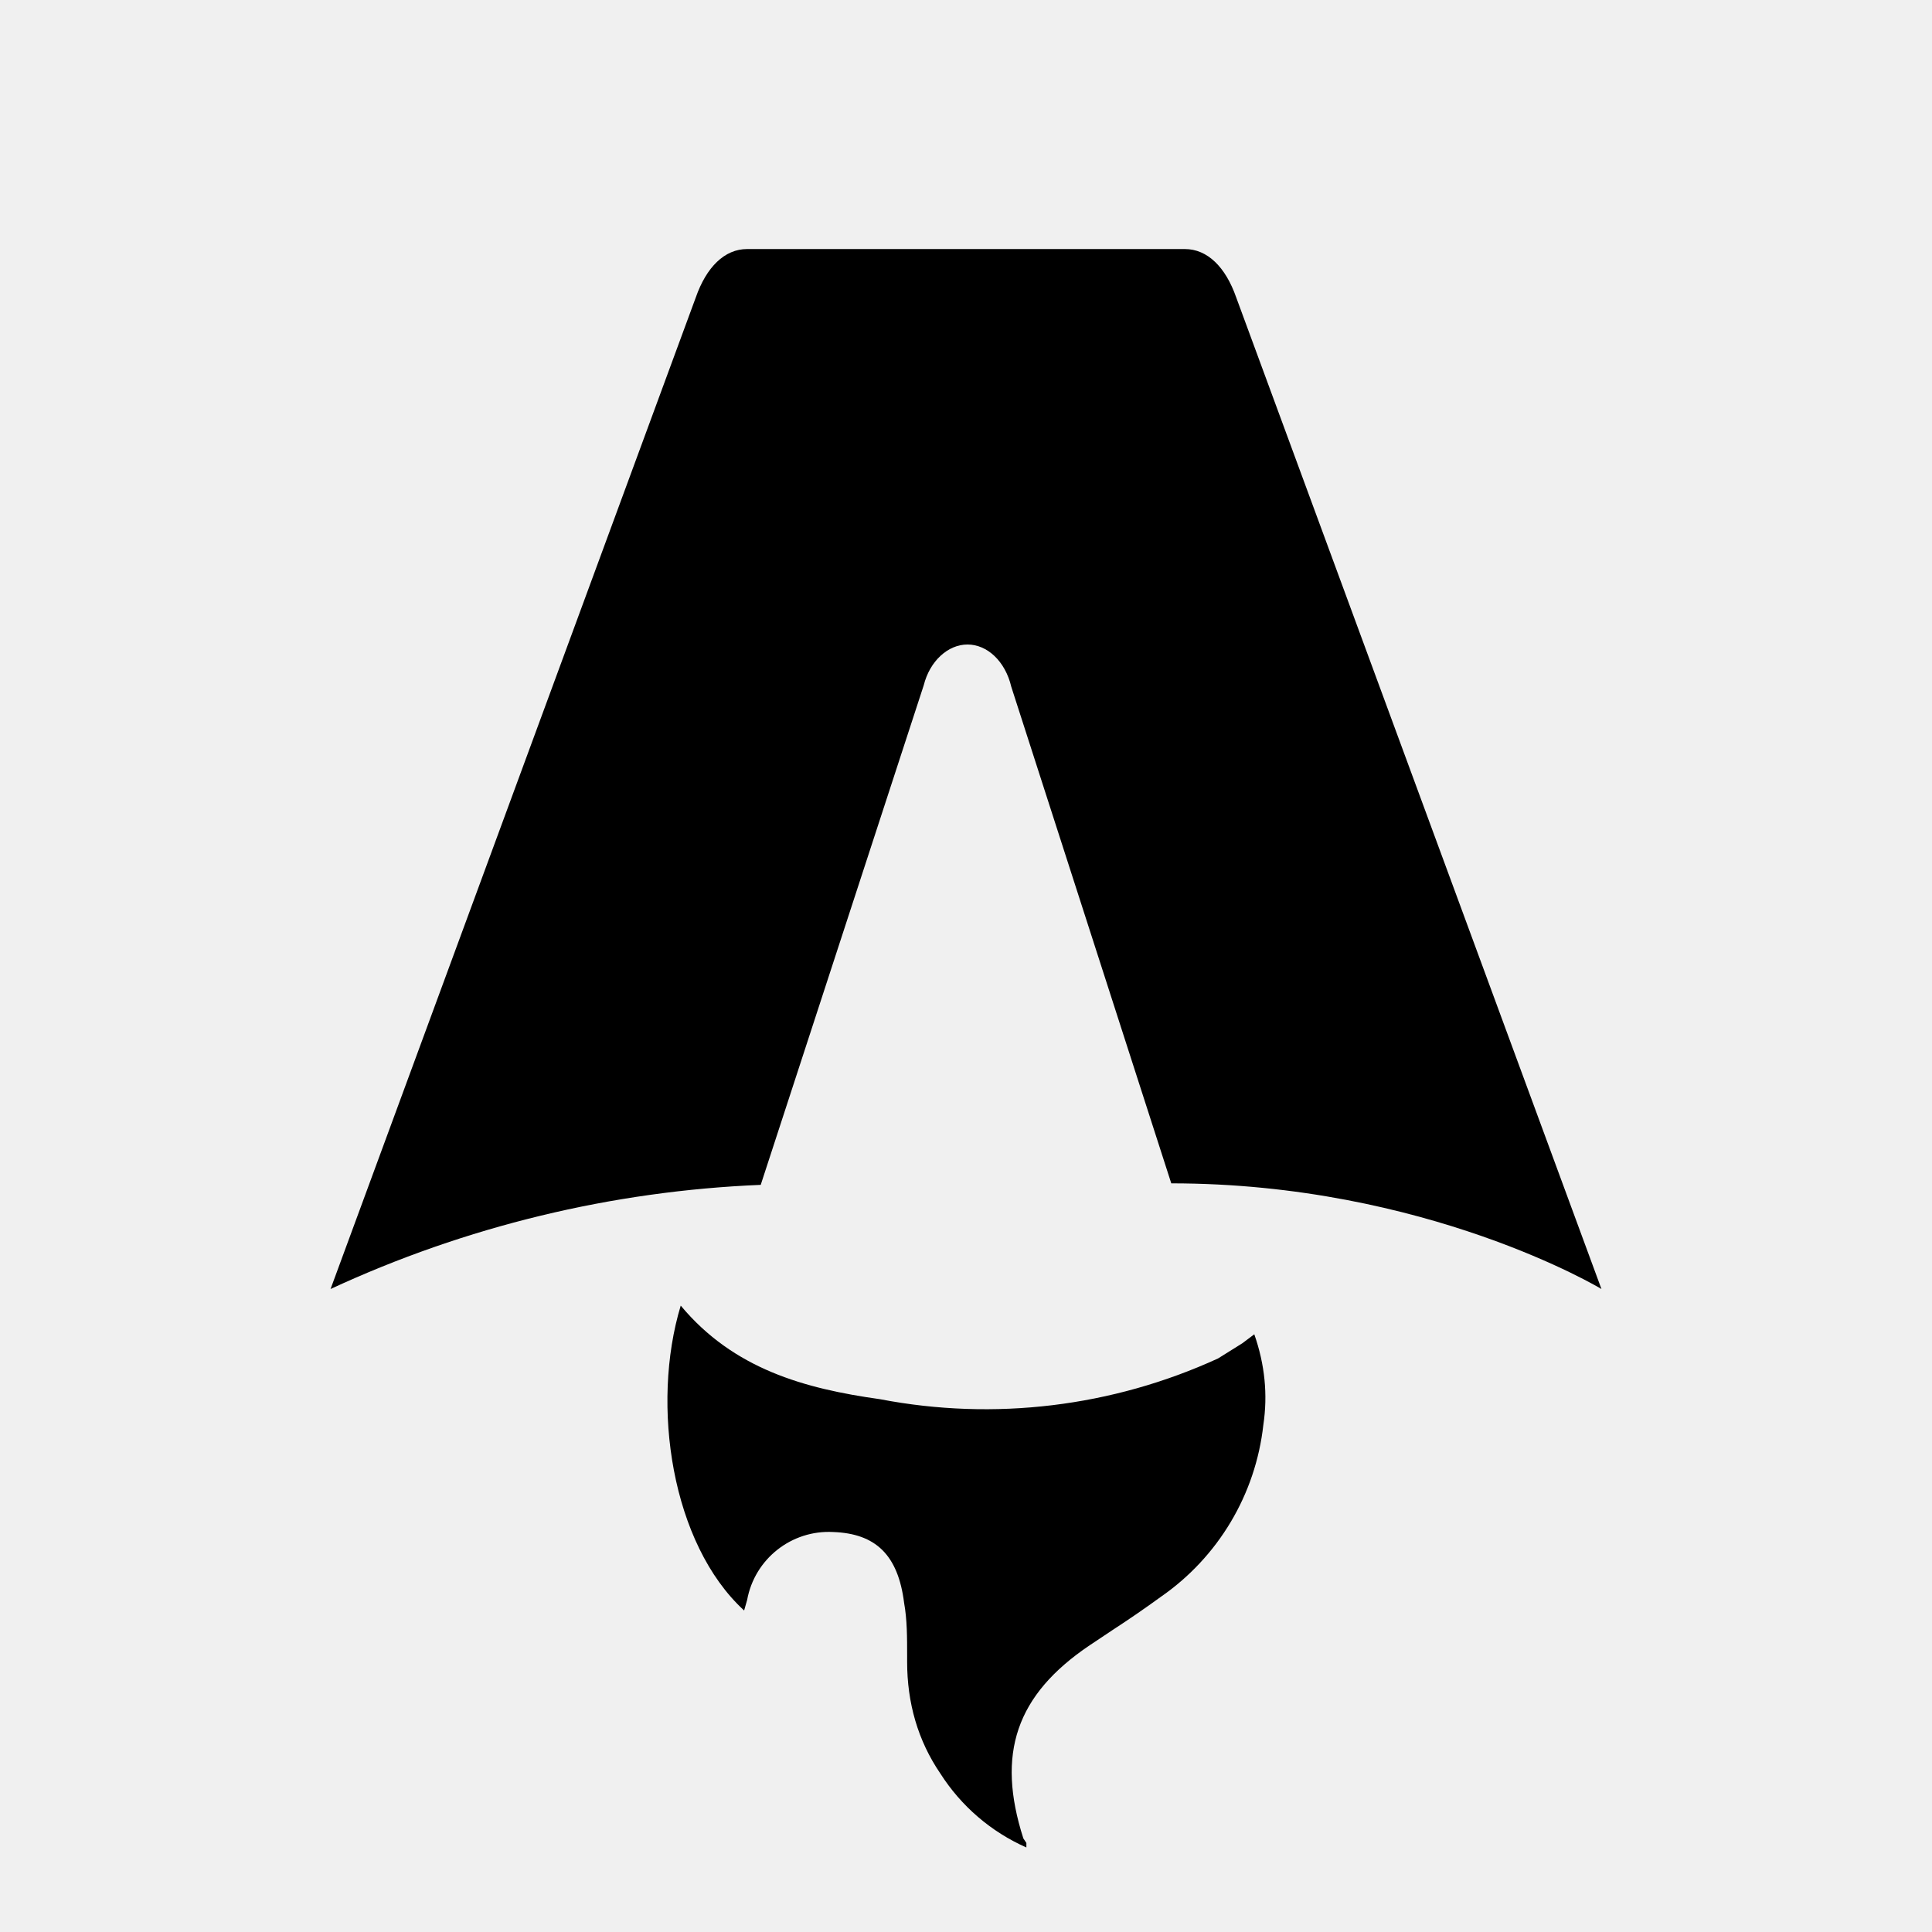
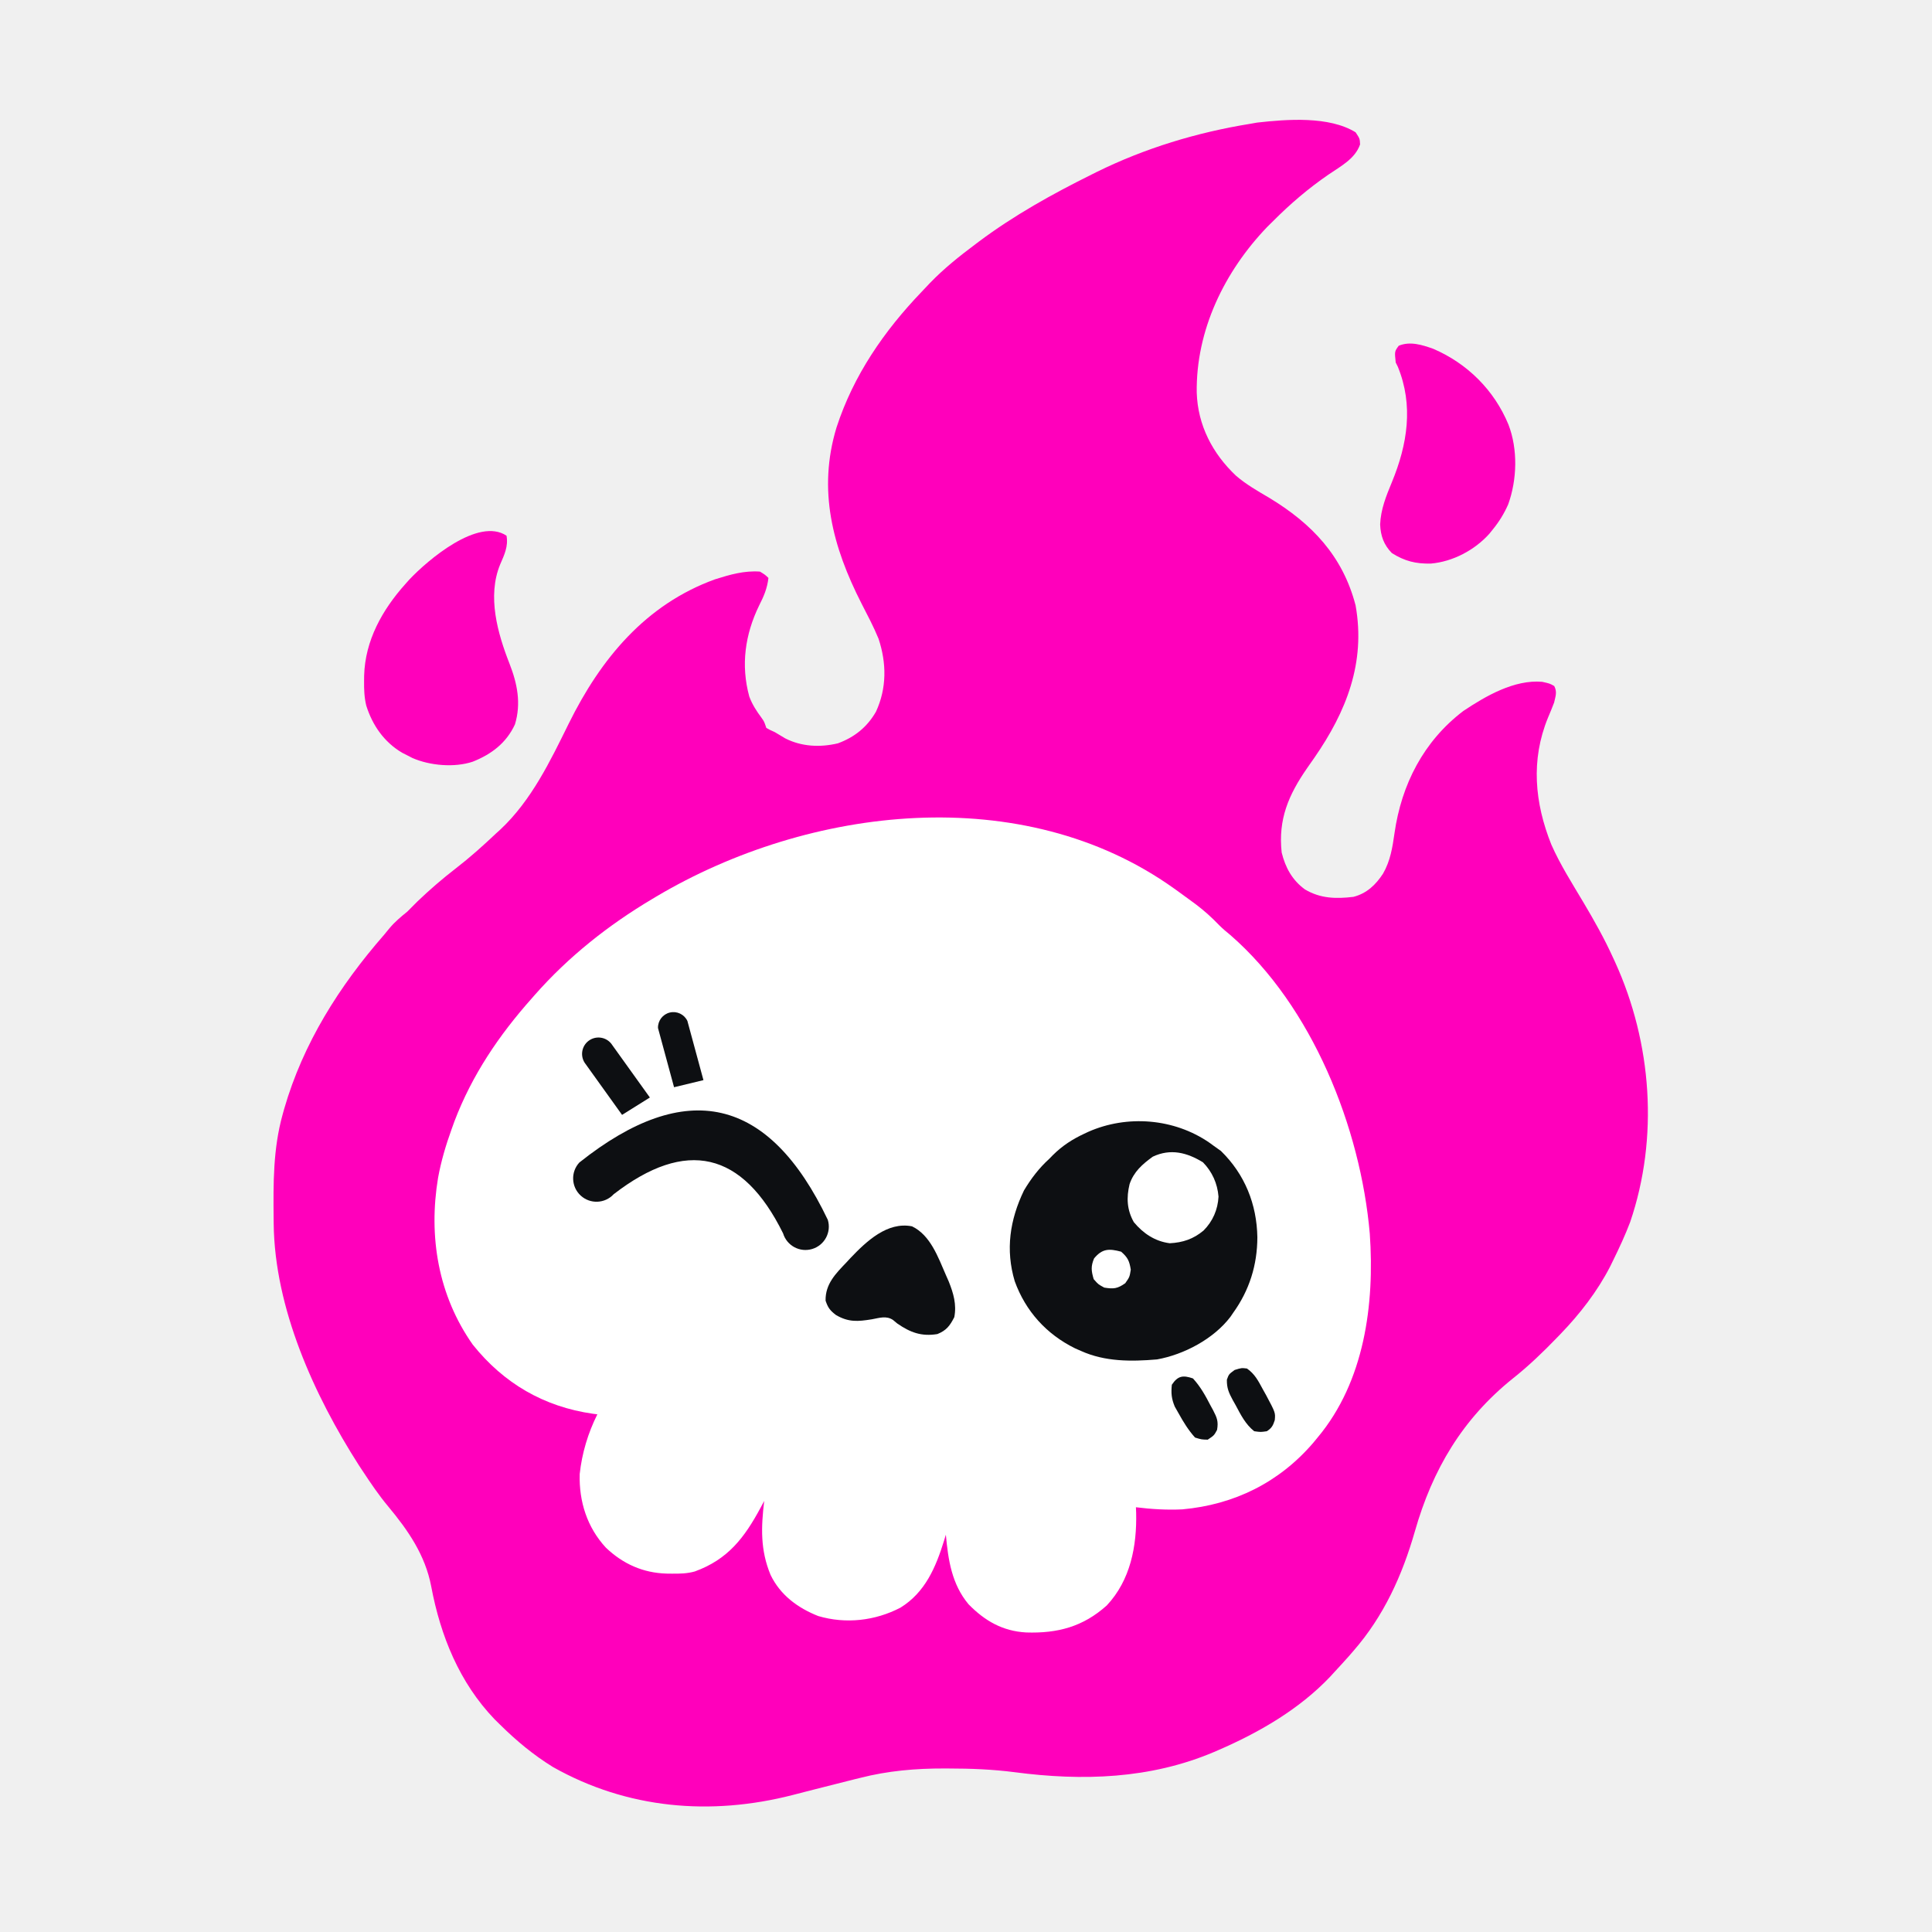
- <svg xmlns="http://www.w3.org/2000/svg" fill="none" viewBox="0 0 128 128">
-   <path d="M50.4 78.5a75.1 75.1 0 0 0-28.5 6.9l24.2-65.7c.7-2 1.9-3.2 3.4-3.2h29c1.5 0 2.7 1.2 3.4 3.2l24.2 65.7s-11.6-7-28.5-7L67 45.5c-.4-1.7-1.6-2.8-2.9-2.8-1.3 0-2.5 1.1-2.9 2.7L50.4 78.5Zm-1.1 28.2Zm-4.2-20.2c-2 6.6-.6 15.8 4.2 20.2a17.5 17.5 0 0 1 .2-.7 5.5 5.5 0 0 1 5.7-4.5c2.8.1 4.3 1.5 4.7 4.7.2 1.1.2 2.3.2 3.5v.4c0 2.7.7 5.2 2.2 7.4a13 13 0 0 0 5.7 4.9v-.3l-.2-.3c-1.8-5.6-.5-9.5 4.4-12.8l1.5-1a73 73 0 0 0 3.2-2.2 16 16 0 0 0 6.8-11.4c.3-2 .1-4-.6-6l-.8.6-1.6 1a37 37 0 0 1-22.4 2.7c-5-.7-9.7-2-13.2-6.2Z" />
+ <svg xmlns="http://www.w3.org/2000/svg" viewBox="0 0 1000 1000" width="100%" height="100%" fill="none" aria-hidden="true">
  <style>
-         path { fill: #000; }
-         @media (prefers-color-scheme: dark) {
-             path { fill: #FFF; }
-         }
-     </style>
+     .sk-flame { fill: #ff00bb; }
+     .sk-head  { fill: #ffffff; }
+     .sk-feat  { fill: #0d0f12; }
+     .sk-glint { fill: #ffffff; }
+     :root[data-theme="dark"] .sk-flame { fill: #ff00bb; stroke: none; filter: none; }
+     :root[data-theme="dark"] .sk-head  { fill: #ffffff; }
+     :root[data-theme="dark"] .sk-feat  { fill: #111317; }
+     :root[data-theme="dark"] .sk-glint { fill: #ffffff; }
+   </style>
+   <g id="skull-flame-icon">
+     <path class="sk-flame" fill="#ff00bb" d="M 701.65 68.47 C 703.83 71.75 703.83 71.75 703.97 74.76 C 701.37 82.27 693.87 86.07 687.57 90.4 C 677.14 97.58 667.95 105.43 659.01 114.39 C 658.03 115.36 657.04 116.33 656.02 117.34 C 633.74 140.51 618.97 170.98 619.43 203.23 C 619.97 220.12 627.59 234.76 639.77 246.25 C 644.97 250.73 650.93 254.13 656.83 257.6 C 679.07 271.01 695.03 287.84 701.65 313.35 C 706.95 343.05 696.83 368.35 680.29 392.24 C 679.06 394.01 677.82 395.78 676.58 397.55 C 666.98 411.39 661.51 424.03 663.39 441.26 C 665.31 449.06 668.84 455.55 675.43 460.36 C 683.42 465.11 691.47 465.29 700.55 464.21 C 707.42 462.41 712.04 458.05 715.86 452.19 C 719.66 445.57 720.74 438.65 721.8 431.21 C 725.41 406.01 736.87 383.64 757.4 368.01 C 769.02 360.26 783.83 351.65 798.26 352.91 C 802.22 353.8 802.22 353.8 804.48 355.1 C 806.06 358.16 805.15 360.31 804.41 363.64 C 803.39 366.32 802.33 368.93 801.2 371.56 C 792.27 393.38 794.32 415.54 802.97 437.16 C 807.53 447.49 813.65 457.09 819.41 466.78 C 825.07 476.3 830.45 485.83 835.02 495.92 C 835.18 496.27 835.18 496.27 836 498.04 C 855.01 539.8 858.65 588.91 843.76 632.57 C 841.21 639.29 838.19 645.79 835.02 652.25 C 834.48 653.36 833.94 654.47 833.38 655.61 C 826.73 668.5 817.73 680.11 807.69 690.51 C 807.12 691.1 806.55 691.69 805.96 692.3 C 798.72 699.8 791.37 706.89 783.19 713.38 C 756.93 734.42 741.46 760.64 732.33 792.65 C 725.78 815.48 716.26 836.46 700.55 854.49 C 699.77 855.4 698.98 856.3 698.17 857.24 C 695.72 860 693.23 862.72 690.72 865.42 C 689.99 866.22 689.27 867.01 688.52 867.83 C 672.51 884.72 651.76 896.7 630.59 905.87 C 629.88 906.18 629.17 906.48 628.44 906.8 C 595.36 920.85 560.28 921.91 525.09 917.28 C 513.72 915.81 502.52 915.38 491.07 915.37 C 490.69 915.37 490.69 915.37 488.75 915.36 C 474.04 915.32 459.57 916.56 445.29 920.22 C 444.37 920.44 443.45 920.67 442.5 920.9 C 437.09 922.24 431.69 923.62 426.29 925 C 423.21 925.79 420.13 926.57 417.05 927.35 C 414.82 927.92 412.58 928.5 410.35 929.08 C 367.85 940 324.66 936.3 286.23 914.62 C 276.1 908.37 267.33 901.07 258.9 892.75 C 258.43 892.29 258.43 892.29 256.03 889.93 C 237.8 870.95 228 846.7 223.2 821.15 C 220.13 804.96 211.25 792.1 200.87 779.66 C 196.09 773.93 191.94 767.8 187.84 761.57 C 187.16 760.55 186.49 759.53 185.79 758.48 C 162.55 722.17 142.13 677.13 141.66 633.31 C 141.65 632.47 141.64 631.62 141.63 630.75 C 141.45 612.43 141.34 594.6 146.3 576.81 C 146.56 575.87 146.83 574.92 147.1 573.94 C 156.9 539.96 175.66 510.36 198.77 483.89 C 199.73 482.73 200.69 481.56 201.65 480.39 C 204.43 477.1 207.46 474.58 210.8 471.87 C 212.63 470.05 214.45 468.23 216.26 466.4 C 222.55 460.41 229 454.82 235.87 449.52 C 243.2 443.86 250 437.79 256.71 431.42 C 257.48 430.72 258.25 430.02 259.05 429.3 C 275.13 414.2 284.82 393.91 294.43 374.43 C 310.96 340.98 334.18 312.85 370.11 299.85 C 377.83 297.42 385.21 295.27 393.36 295.86 C 396.03 297.5 396.03 297.5 397.74 299.14 C 397.13 304.47 395.37 308.64 392.95 313.35 C 385.62 328.41 383.38 344.26 387.83 360.54 C 389.37 364.64 391.51 367.97 394.12 371.47 C 395.55 373.48 395.55 373.48 396.64 376.76 C 398.42 377.78 398.42 377.78 401.02 378.94 C 404.71 381.13 404.71 381.13 406.51 382.22 C 414.97 386.5 424.52 386.93 433.69 384.75 C 442.31 381.58 448.83 376.35 453.41 368.36 C 459.03 356.19 458.92 343.2 454.73 330.59 C 452.17 324.35 449.01 318.4 445.94 312.42 C 430.98 283.1 423.11 253.7 433 221.2 C 441.79 194.21 457.57 171.35 477.07 151 C 478.51 149.5 479.93 147.99 481.36 146.47 C 488.59 138.97 496.54 132.64 504.87 126.41 C 505.48 125.95 506.1 125.49 506.73 125.01 C 524.95 111.39 544.66 100.44 565 90.34 C 565.89 89.89 566.79 89.44 567.72 88.98 C 592.75 76.66 619.49 68.57 646.99 64.1 C 648.23 63.88 649.47 63.66 650.75 63.44 C 666.15 61.73 687.85 60 701.65 68.47 Z" />
+     <path class="sk-head" fill="#FFFFFF" d="M 607.63 459.84 C 608.36 460.36 609.1 460.89 609.85 461.42 C 612.2 463.11 614.53 464.82 616.86 466.54 C 617.57 467.06 618.28 467.58 619.01 468.12 C 623.36 471.4 627.23 474.91 631 478.84 C 632.84 480.68 634.78 482.32 636.81 483.96 C 679.26 520.86 704.23 583.7 709 638.55 C 711.55 675.11 706.26 715.08 681.97 744.08 C 681.59 744.54 681.59 744.54 679.66 746.88 C 662.06 767.35 638.81 778.82 612 781.24 C 603.92 781.63 595.98 781.15 587.95 780.15 C 587.99 781.08 588.03 782.01 588.07 782.96 C 588.47 800.31 585.13 817.91 572.85 830.99 C 560.53 842.05 547.35 845.48 531.14 844.96 C 518.98 844.28 509.76 838.99 501.32 830.37 C 492.62 819.99 490.77 807.4 489.57 794.36 C 489.41 794.89 489.41 794.89 488.6 797.57 C 484.34 811.29 478.84 824.24 466.07 832.12 C 452.97 838.94 437.79 840.68 423.49 836.45 C 412.88 832.25 403.82 825.55 398.83 815.13 C 393.48 802.24 393.94 790.45 395.55 776.87 C 394.94 778.02 394.33 779.17 393.7 780.35 C 385.32 795.91 376.8 807.14 359.64 813.38 C 355.65 814.5 351.78 814.57 347.65 814.52 C 346.79 814.51 345.93 814.5 345.04 814.49 C 332.85 814.15 322.43 809.49 313.59 801.05 C 303.89 790.54 299.66 777.23 300.05 762.96 C 301.22 752.17 304.34 741.75 309.19 732.05 C 308.81 732 308.81 732 306.89 731.76 C 281.5 728.12 260.72 716.02 244.69 695.97 C 226.79 670.53 221.7 640.04 226.74 609.64 C 228.32 600.99 230.77 592.73 233.75 584.47 C 234.24 583.12 234.72 581.78 235.22 580.39 C 244.34 556.4 258.3 535.79 275.3 516.69 C 275.54 516.41 275.54 516.41 276.78 515 C 294.21 495.2 314.93 478.78 337.61 465.31 C 338.32 464.88 339.03 464.46 339.76 464.02 C 418.83 417.12 529.47 403.98 607.63 459.84 Z" />
+     <path class="sk-feat" fill="#000000" transform="translate(368 600) rotate(13)" d="M -66 17 Q 0 -66 66 17 A 12 12 0 0 1 45 29 Q 0 -26 -45 29 A 12 12 0 0 1 -66 17 Z" />
+     <path class="sk-feat" fill="#000000" transform="translate(368 600) rotate(13)" d="M -50 -12 L -75 -34 A 8 8 0 0 1 -63 -46 L -38 -24 Z M -27 -32 L -42 -60 A 8 8 0 0 1 -28 -67 L -13 -39 Z" />
+     <path class="sk-feat" fill="#000000" d="M 625.82 591.34 C 626.67 591.96 627.52 592.58 628.4 593.21 C 629.58 594.05 630.75 594.88 631.96 595.74 C 644.34 607.84 650.52 623.3 650.81 640.43 C 650.77 654.79 646.69 667.85 638.24 679.58 C 637.79 680.24 637.33 680.91 636.87 681.59 C 628.19 693.02 612.81 701.14 598.89 703.63 C 585.5 704.78 571.94 704.85 559.53 699.25 C 558.51 698.8 557.48 698.35 556.43 697.89 C 541.61 690.58 530.85 678.66 525.23 663.18 C 520.37 646.91 522.67 631.39 530.01 616.17 C 533.68 610.02 537.82 604.58 543.13 599.77 C 543.78 599.11 544.42 598.45 545.08 597.77 C 550.01 592.95 555.04 589.68 561.24 586.79 C 561.91 586.48 562.58 586.16 563.27 585.84 C 583.45 576.9 607.7 578.92 625.82 591.34 Z" />
+     <path class="sk-flame" fill="#ff00bb" d="M 262.18 277.28 C 263.15 282.83 261.04 287.18 258.87 292.18 C 252.09 308.67 257.57 327.86 263.76 343.61 C 267.76 353.88 269.82 364.06 266.55 374.91 C 262.09 384.59 254.36 390.4 244.69 394.25 C 235.17 397.42 222.52 396.3 213.44 392.33 C 213 392.11 213 392.11 210.8 390.97 C 209.94 390.53 209.08 390.09 208.19 389.64 C 198.85 384.17 192.74 375.38 189.56 365.15 C 188.54 360.9 188.4 356.79 188.45 352.43 C 188.46 351.53 188.47 350.62 188.48 349.69 C 188.98 331.56 197.81 315.74 209.7 302.42 C 210.44 301.59 211.18 300.76 211.95 299.9 C 221.4 289.9 247.57 267.53 262.18 277.28 Z" />
+     <path class="sk-flame" fill="#ff00bb" d="M 741.82 180.53 C 759.52 188.13 773.42 201.97 780.77 219.75 C 785.7 232.56 785.25 248.24 780.64 261.06 C 778.51 265.86 776.02 269.93 772.71 274 C 772.4 274.37 772.4 274.37 770.88 276.27 C 763.3 284.74 751.93 290.75 740.57 291.71 C 732.72 291.86 727.1 290.44 720.44 286.29 C 716.26 281.99 714.6 277.39 714.36 271.47 C 714.67 263.62 717.48 256.71 720.46 249.52 C 728.5 230.02 731.72 209.84 723.51 189.82 C 723.15 189.1 722.79 188.38 722.42 187.63 C 721.81 181.9 721.81 181.9 723.99 178.95 C 729.87 176.52 736.02 178.48 741.82 180.53 Z" />
+     <path class="sk-feat" fill="#000000" d="M 472.07 634.75 C 481.62 639.36 485.57 650.75 489.57 659.9 C 489.82 660.47 489.82 660.47 491.09 663.36 C 493.51 669.42 495.21 675.22 493.94 681.76 C 491.66 686.24 489.83 688.64 485.19 690.51 C 476.94 691.86 471.16 689.7 464.42 685.04 C 463.69 684.43 462.96 683.83 462.2 683.2 C 458.72 680.88 455.2 682.16 451.3 682.86 C 444.01 684.04 439.23 684.45 432.72 680.67 C 429.64 678.32 428.55 676.9 427.32 673.22 C 427.15 664.58 432.55 659.24 438.18 653.34 C 438.86 652.6 439.54 651.87 440.24 651.11 C 448.47 642.49 459.3 632.2 472.07 634.75 Z" />
+     <path class="sk-glint" fill="#FFFFFF" d="M 622.66 601.62 C 627.43 606.52 630.14 612.53 630.7 619.36 C 630.37 626.1 627.69 632.19 622.94 636.94 C 617.66 641.34 612.25 643.15 605.45 643.5 C 597.83 642.52 591.71 638.42 586.86 632.57 C 583.27 626.17 582.98 619.93 584.67 612.89 C 586.86 606.46 591.31 602.57 596.7 598.68 C 605.91 594.36 614.39 596.54 622.66 601.62 Z" />
+     <path class="sk-feat" fill="#000000" d="M 645.42 708.34 C 649.44 711.13 651.25 714.67 653.55 718.93 C 654.15 720.02 654.76 721.11 655.39 722.23 C 660.18 731.22 660.18 731.22 659.82 735.06 C 658.88 737.93 658.27 739.13 655.73 740.8 C 652.52 741.27 652.52 741.27 649.17 740.8 C 644.64 737.19 642.22 732.29 639.54 727.27 C 639.31 726.86 639.31 726.86 638.15 724.81 C 636.07 720.94 634.95 718.57 635.03 714.11 C 636.06 711.28 636.06 711.28 639.06 709.09 C 642.61 708 642.61 708 645.42 708.34 Z" />
+     <path class="sk-feat" fill="#000000" d="M 617.47 713.47 C 621.38 717.73 624 722.5 626.63 727.61 C 627.04 728.36 627.46 729.12 627.89 729.9 C 629.9 733.82 630.72 735.65 629.95 740.12 C 628.4 742.98 628.4 742.98 625.12 745.17 C 621.91 745.1 621.91 745.1 618.56 744.08 C 615.12 740.27 612.58 736.12 610.09 731.64 C 609.42 730.46 608.75 729.28 608.06 728.06 C 606.35 723.95 606.1 721.16 606.54 716.74 C 609.66 712.06 612.32 711.71 617.47 713.47 Z" />
+     <path class="sk-glint" fill="#FFFFFF" d="M 580.3 647.87 C 583.74 650.87 584.56 652.66 585.29 657.17 C 584.67 660.99 584.67 660.99 582.42 664.2 C 578.38 667.04 576.4 667.24 571.56 666.46 C 568.41 664.75 568.41 664.75 566.09 662.08 C 564.84 657.8 564.55 655.49 566.29 651.36 C 570.5 646.28 573.97 646.18 580.3 647.87 Z" />
+   </g>
</svg>
